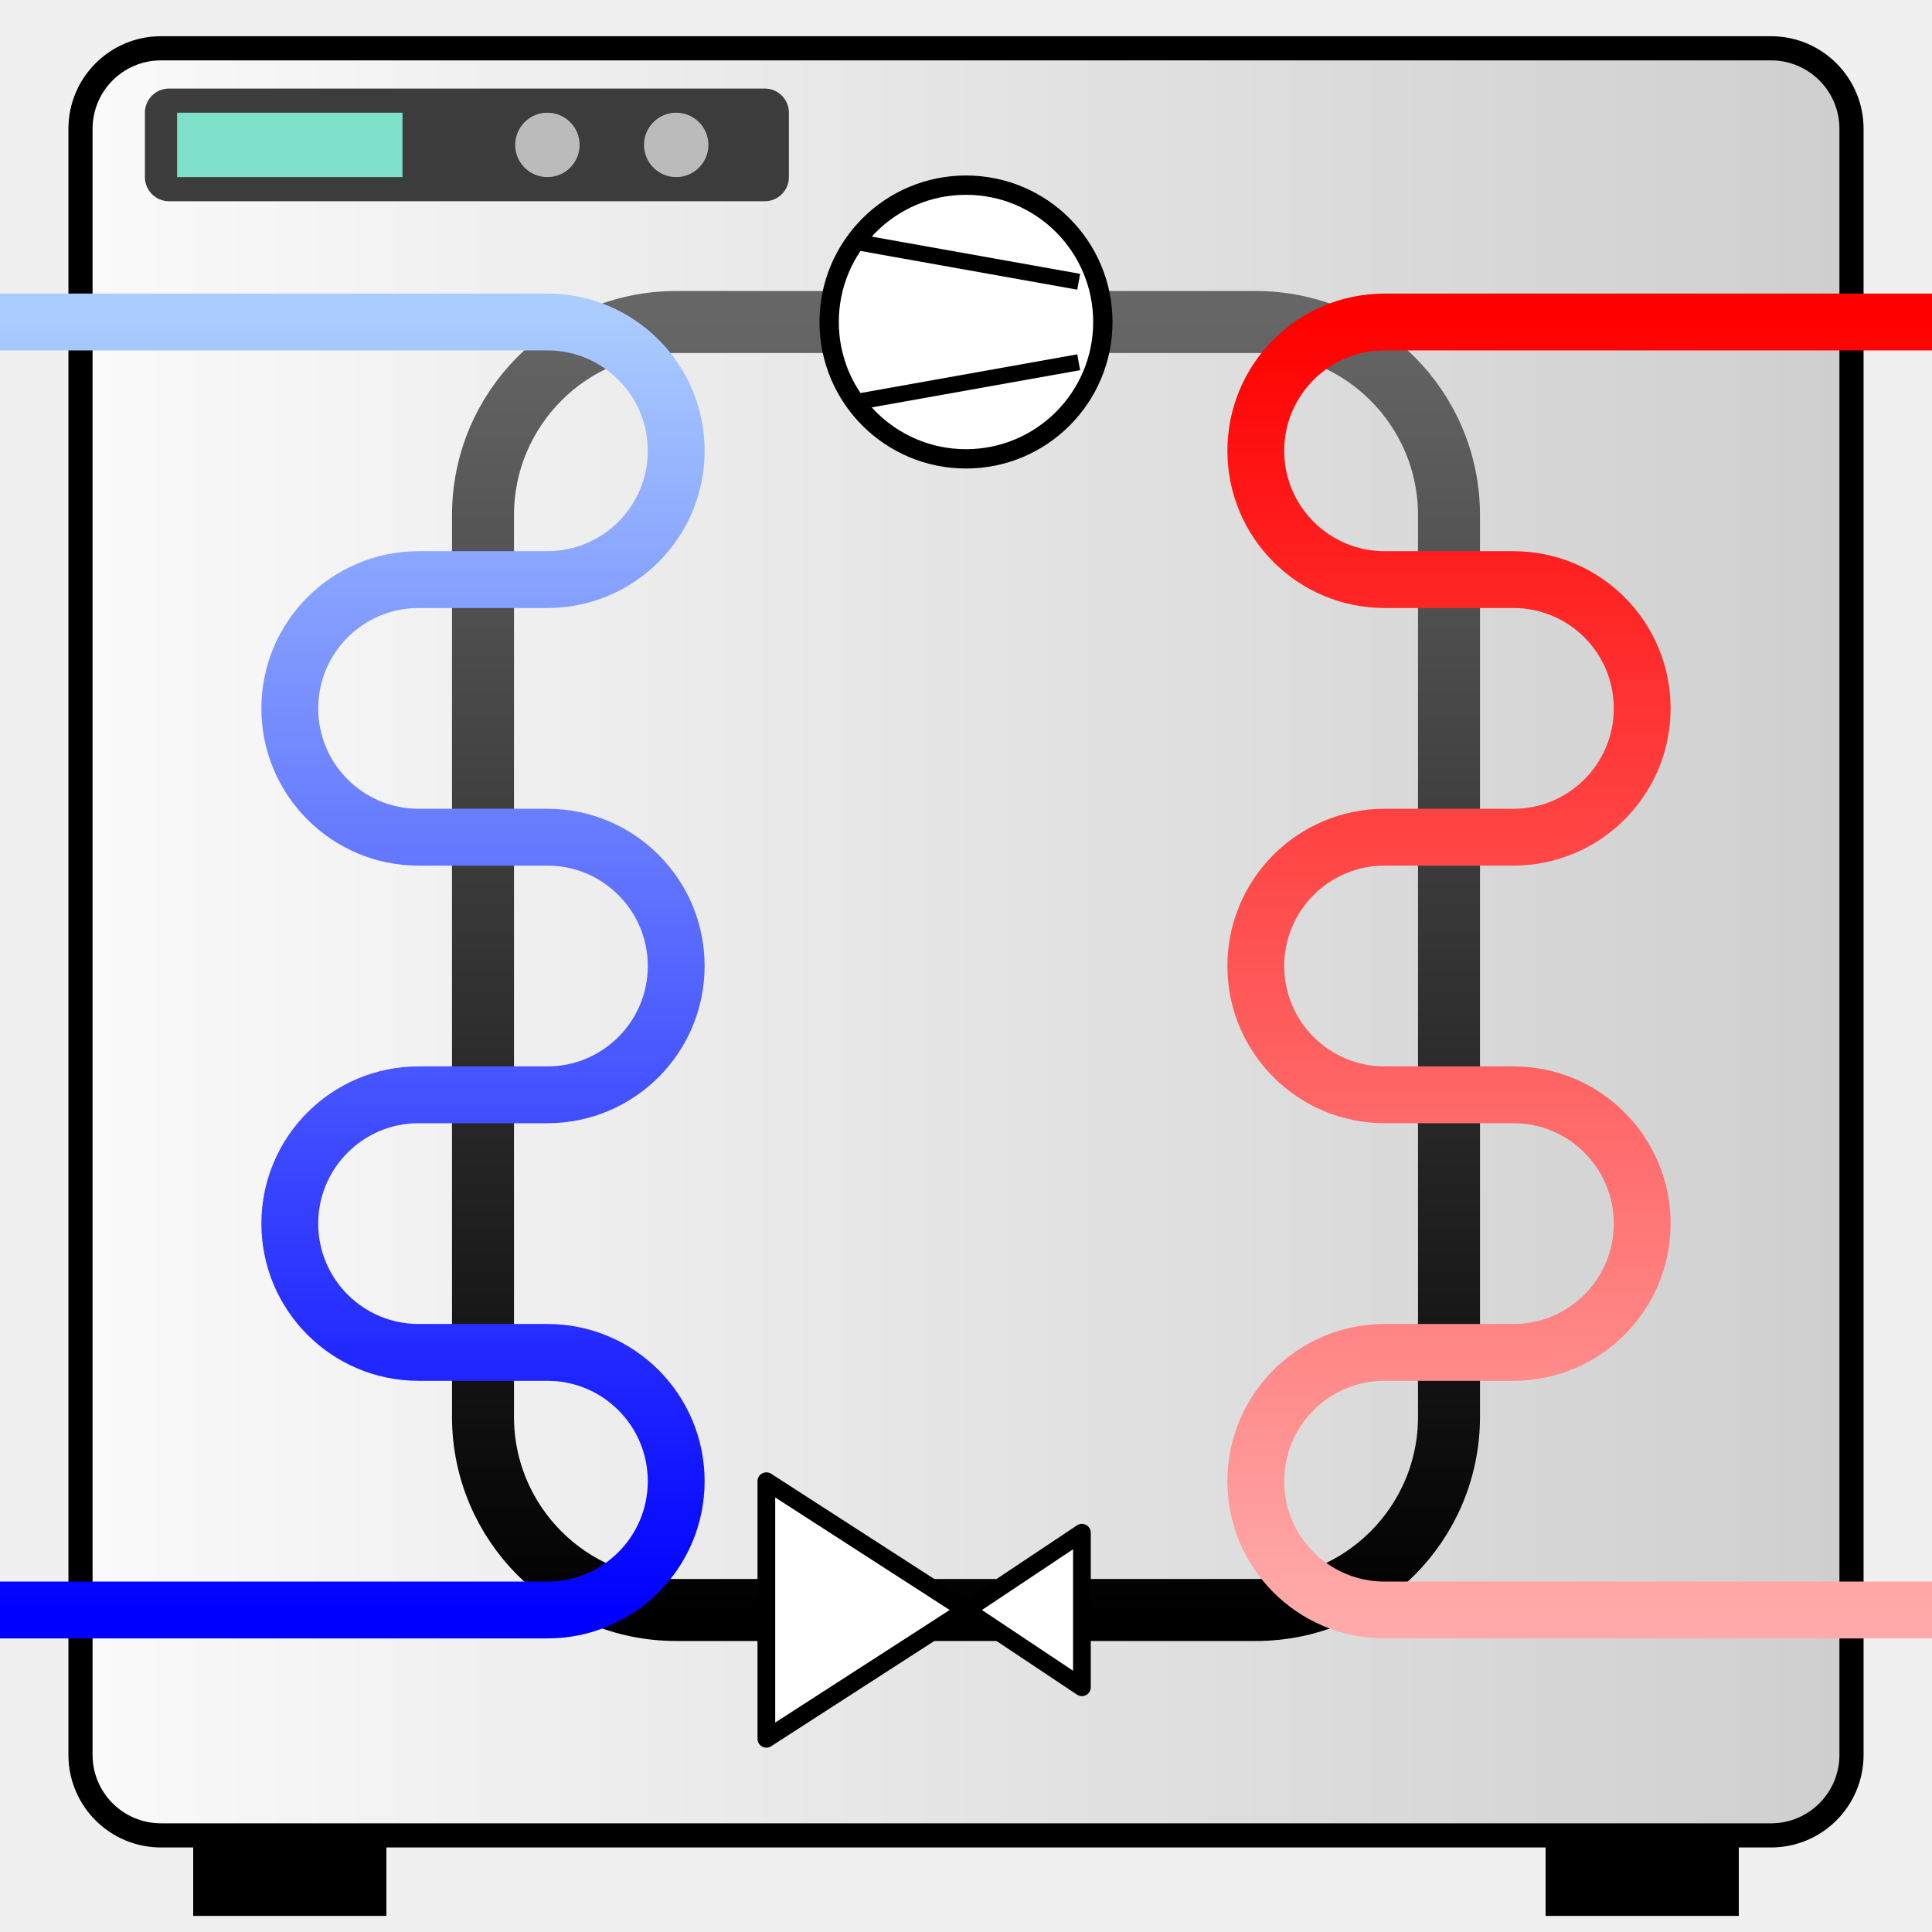
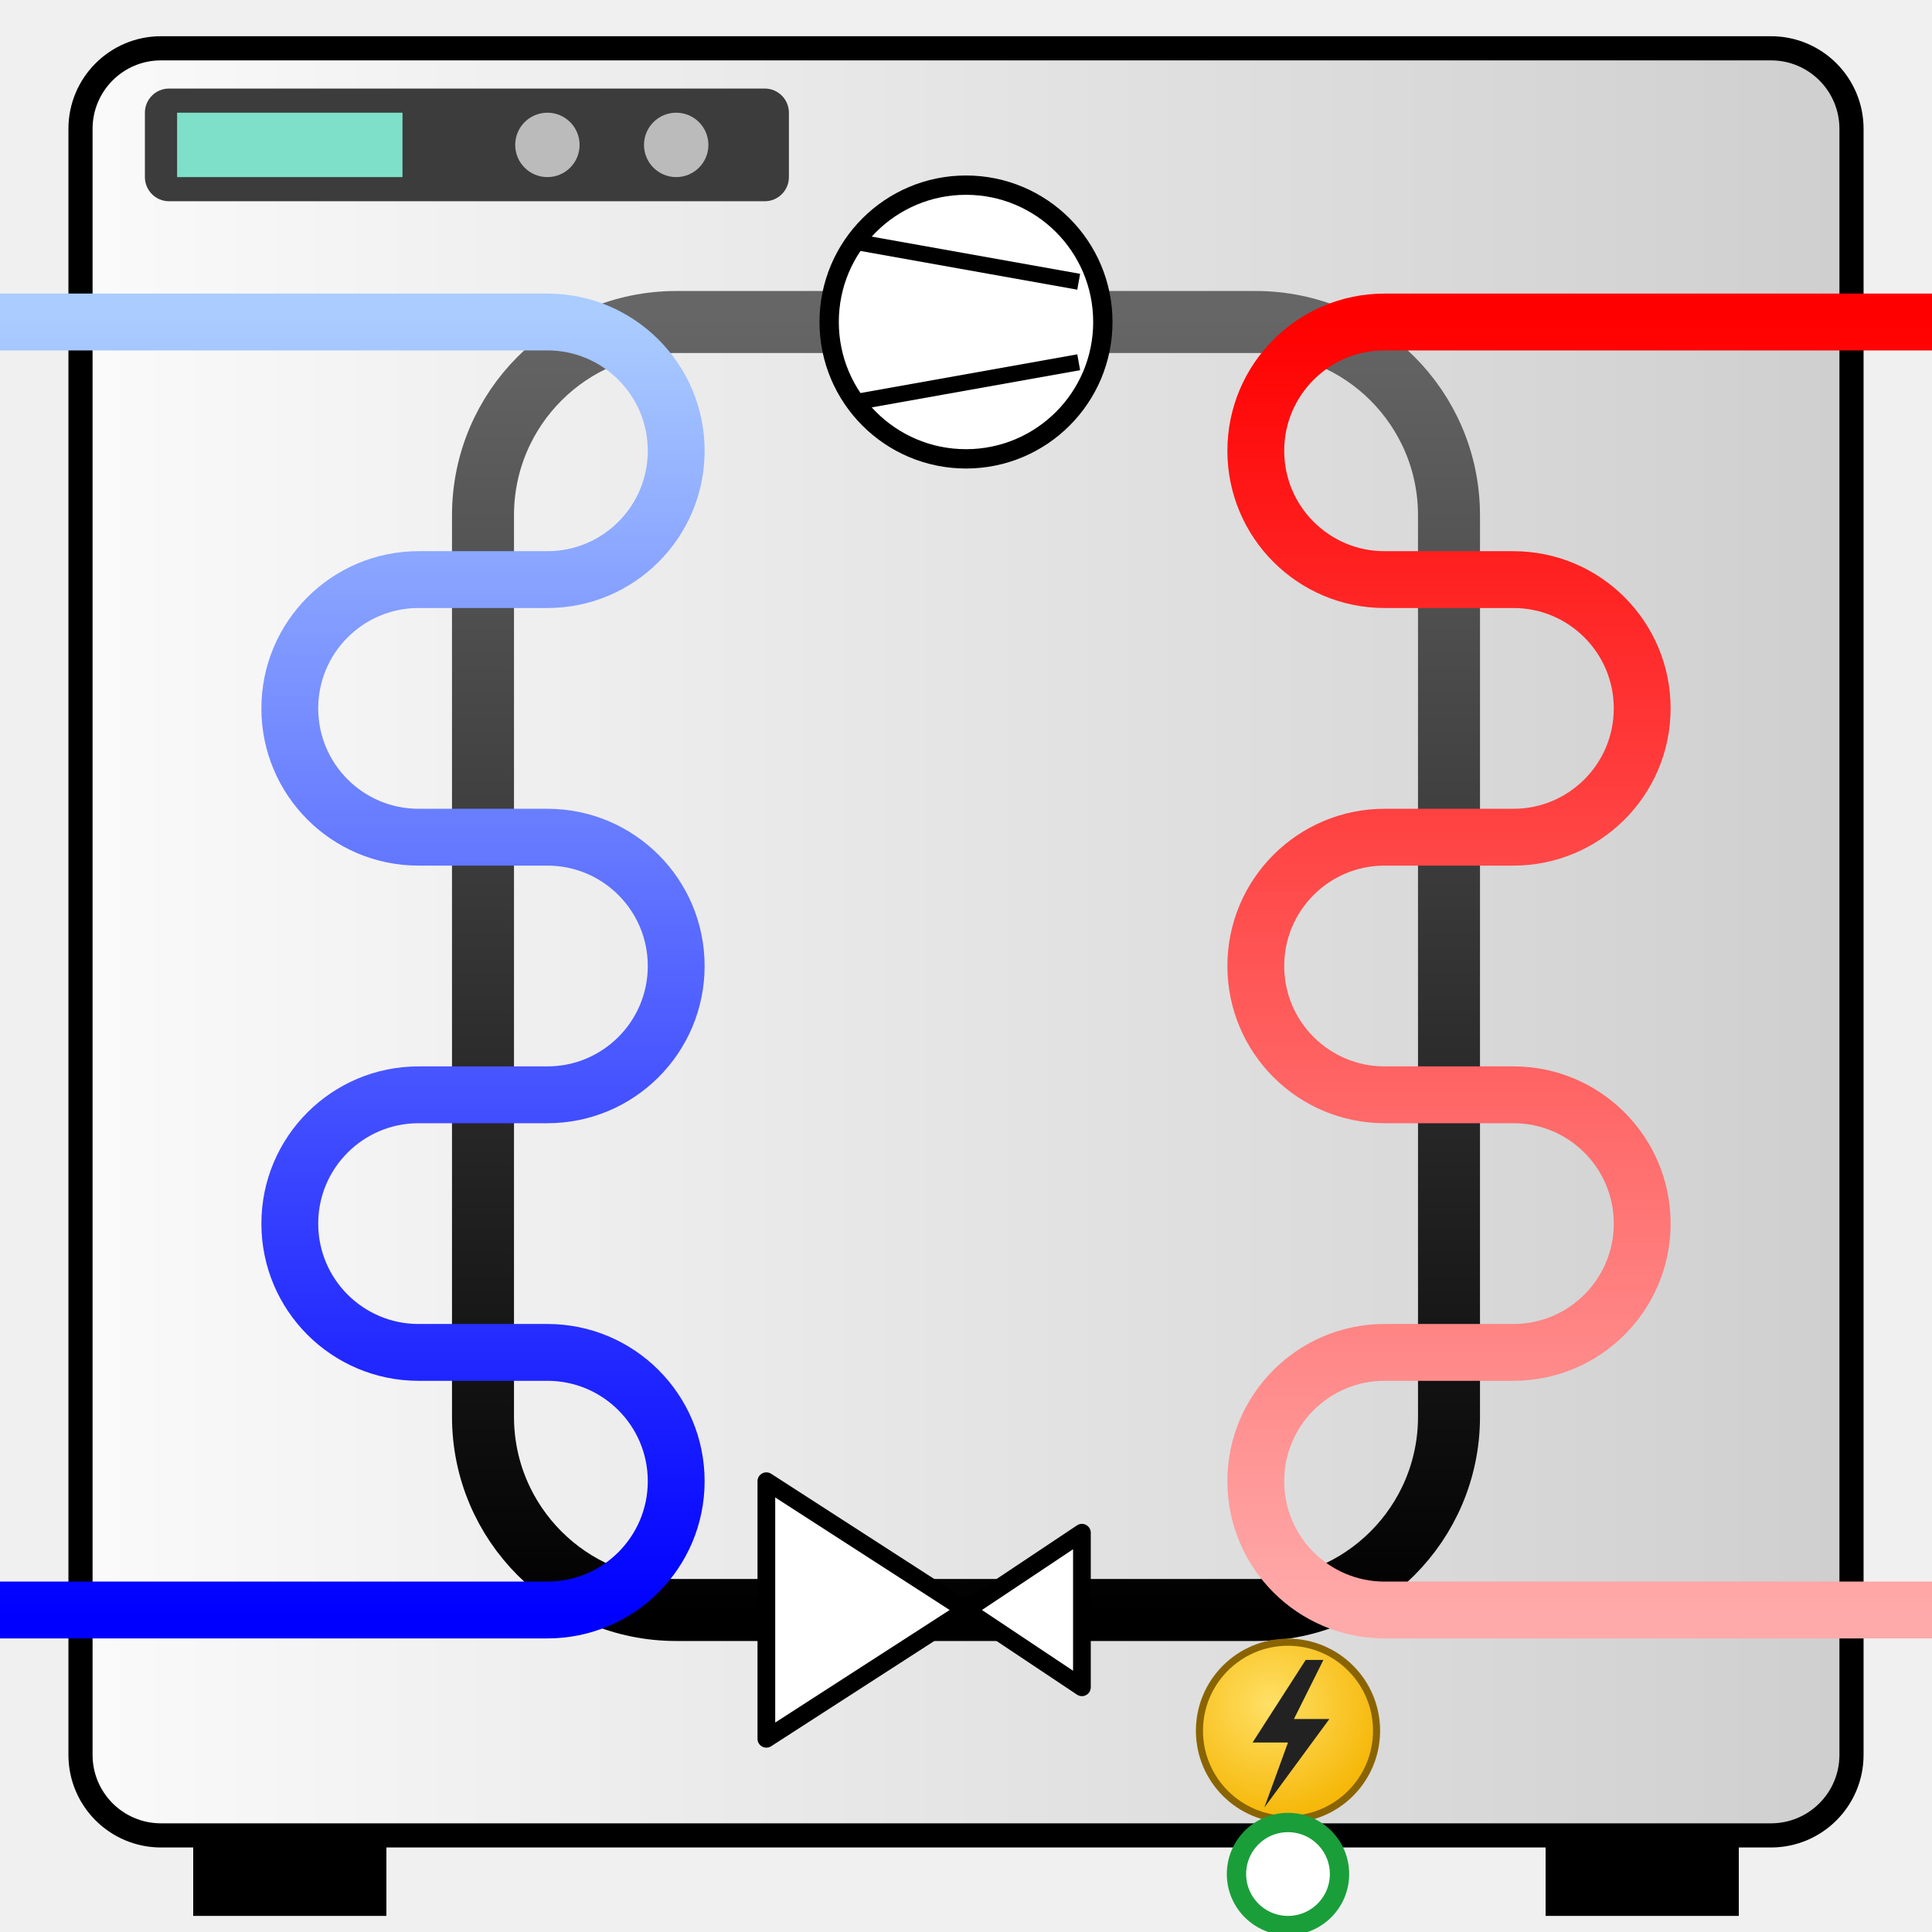
<svg xmlns="http://www.w3.org/2000/svg" version="1.1" width="120mm" height="120mm" viewBox="0 0 120 120">
  <defs>
+     <radialGradient id="badge" cx="0.4" cy="0.35" r="0.7">
+       <stop offset="0" stop-color="#ffe066" />
+       <stop offset="1" stop-color="#f5b400" />
+     </radialGradient>
    <linearGradient id="cas" x1="0" y1="0" x2="1" y2="0">
      <stop offset="0" stop-color="#fafafa" />
      <stop offset="1" stop-color="#cfcfcf" />
    </linearGradient>
    <linearGradient id="loop" x1="0" y1="0" x2="0" y2="1">
      <stop offset="0" stop-color="#666" />
      <stop offset="1" stop-color="#000" />
    </linearGradient>
    <linearGradient id="hot" x1="0" y1="1" x2="0" y2="0">
      <stop offset="0" stop-color="#ffaaaa" />
      <stop offset="1" stop-color="#ff0000" />
    </linearGradient>
    <linearGradient id="cold" x1="0" y1="1" x2="0" y2="0">
      <stop offset="0" stop-color="#0000ff" />
      <stop offset="1" stop-color="#aaccff" />
    </linearGradient>
    <linearGradient id="chill" x1="0" y1="0" x2="0" y2="1">
      <stop offset="0" stop-color="#aaccff" />
      <stop offset="1" stop-color="#0000ff" />
    </linearGradient>
    <linearGradient id="med" x1="0" y1="1" x2="0" y2="0">
      <stop offset="0" stop-color="#ffd9a0" />
      <stop offset="1" stop-color="#ff8c00" />
    </linearGradient>
  </defs>
  <rect x="12" y="114" width="12" height="5" fill="#000" />
  <rect x="96" y="114" width="12" height="5" fill="#000" />
  <rect x="5" y="3" width="110" height="111" rx="5" fill="url(#cas)" stroke="#000" stroke-width="1.5" />
  <rect x="9" y="5.5" width="40" height="7" rx="1.5" fill="#3c3c3c" />
  <rect x="11" y="7" width="14" height="4" fill="#7ee0c8" />
  <circle cx="34" cy="9" r="2" fill="#bbb" />
  <circle cx="42" cy="9" r="2" fill="#bbb" />
  <rect x="30" y="20" width="60" height="80" rx="12" fill="none" stroke="url(#loop)" stroke-width="3.85" />
  <path d="M 0,20 H 34 A 8.00,8.00 0 0 1 34,36.00 H 26 A 8.00,8.00 0 0 0 26,52.00 H 34 A 8.00,8.00 0 0 1 34,68.00 H 26 A 8.00,8.00 0 0 0 26,84.00 H 34 A 8.00,8.00 0 0 1 34,100.00 H 0" stroke="url(#cold)" stroke-width="3.53" fill="none" />
  <path d="M 120,20 H 86 A 8.00,8.00 0 0 0 86,36.00 H 94 A 8.00,8.00 0 0 1 94,52.00 H 86 A 8.00,8.00 0 0 0 86,68.00 H 94 A 8.00,8.00 0 0 1 94,84.00 H 86 A 8.00,8.00 0 0 0 86,100.00 H 120" stroke="url(#hot)" stroke-width="3.53" fill="none" />
  <circle cx="60" cy="20" r="8.5" fill="#fff" stroke="#000" stroke-width="1.2" />
  <path d="M 53,15 L 67,17.5 M 53,25 L 67,22.5" stroke="#000" stroke-width="1" />
  <polygon points="60,100 67.2,95.2 67.2,104.8" fill="#fff" stroke="#000" stroke-width="1.1" stroke-linejoin="round" />
  <polygon points="60,100 47.6,92 47.6,108" fill="#fff" stroke="#000" stroke-width="1.1" stroke-linejoin="round" />
+   <circle cx="80" cy="107.5" r="5.5" fill="url(#badge)" stroke="#8a6400" stroke-width="0.44" />
+   <path d="M 81.10,103.10 L 77.80,108.23 L 80.00,108.23 L 78.53,112.27 L 82.57,106.77 L 80.37,106.77 L 82.20,103.10 Z" fill="#222" />
+   <circle cx="80" cy="116.4" r="3.2" fill="#fff" stroke="#1a9e3a" stroke-width="1.2" />
</svg>
